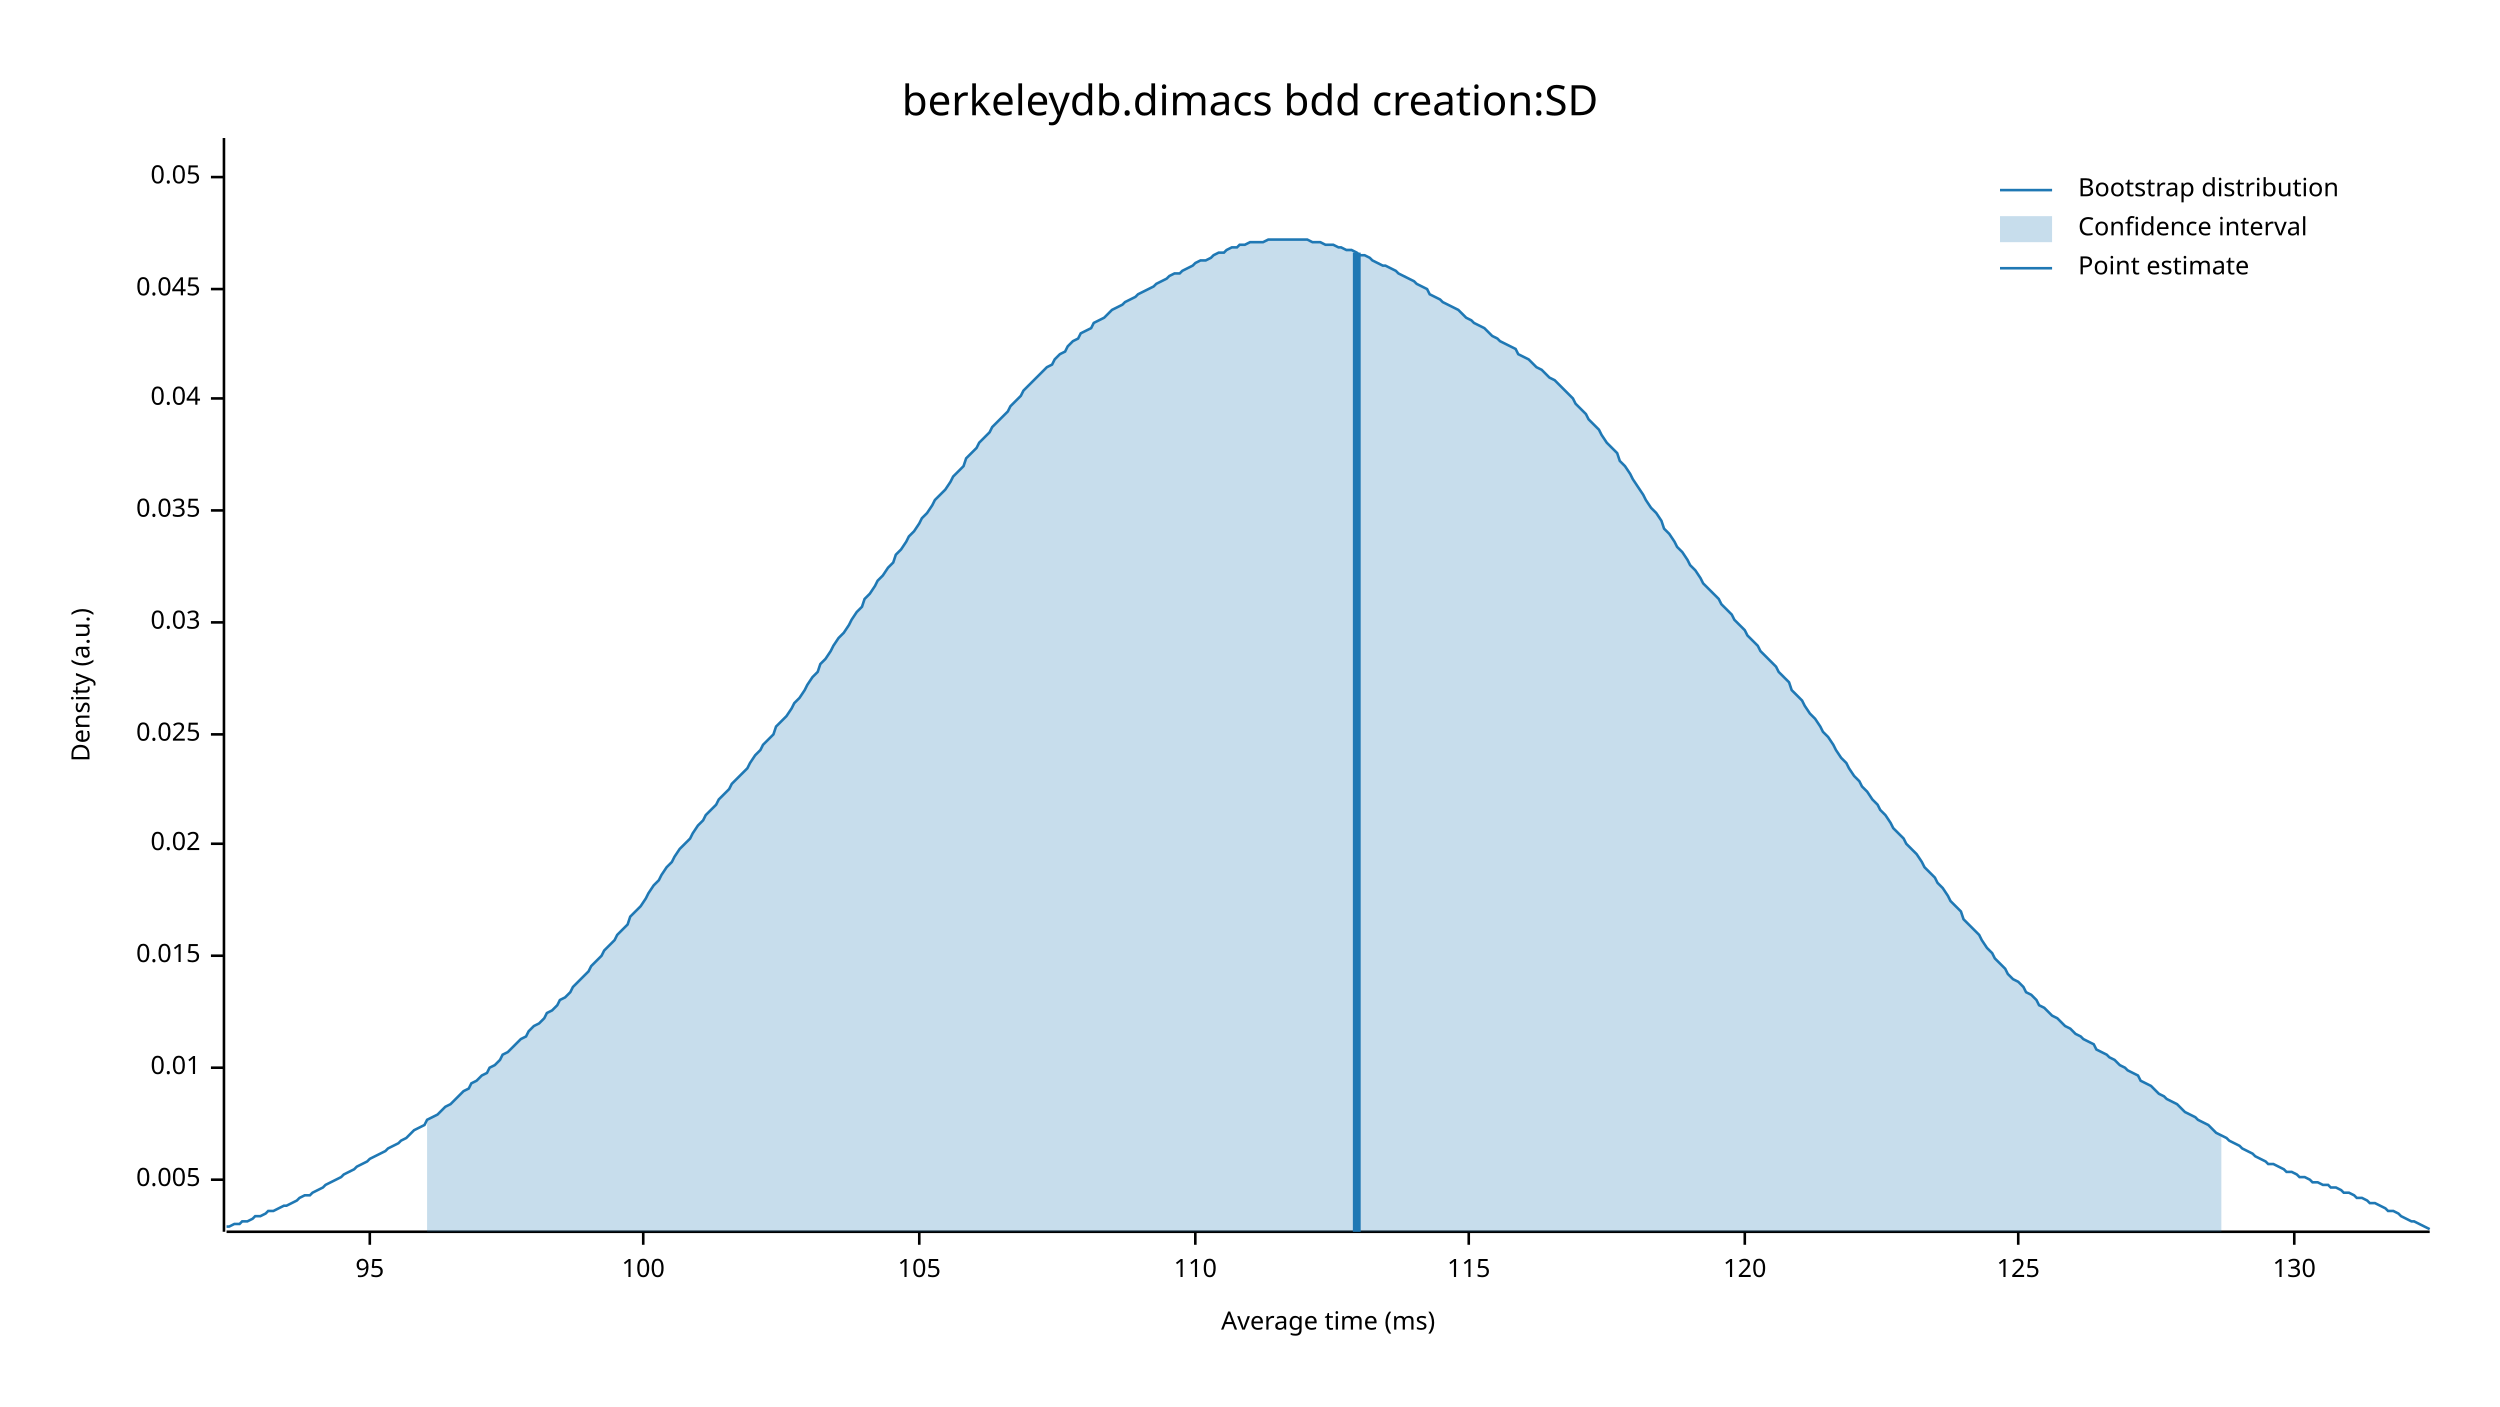
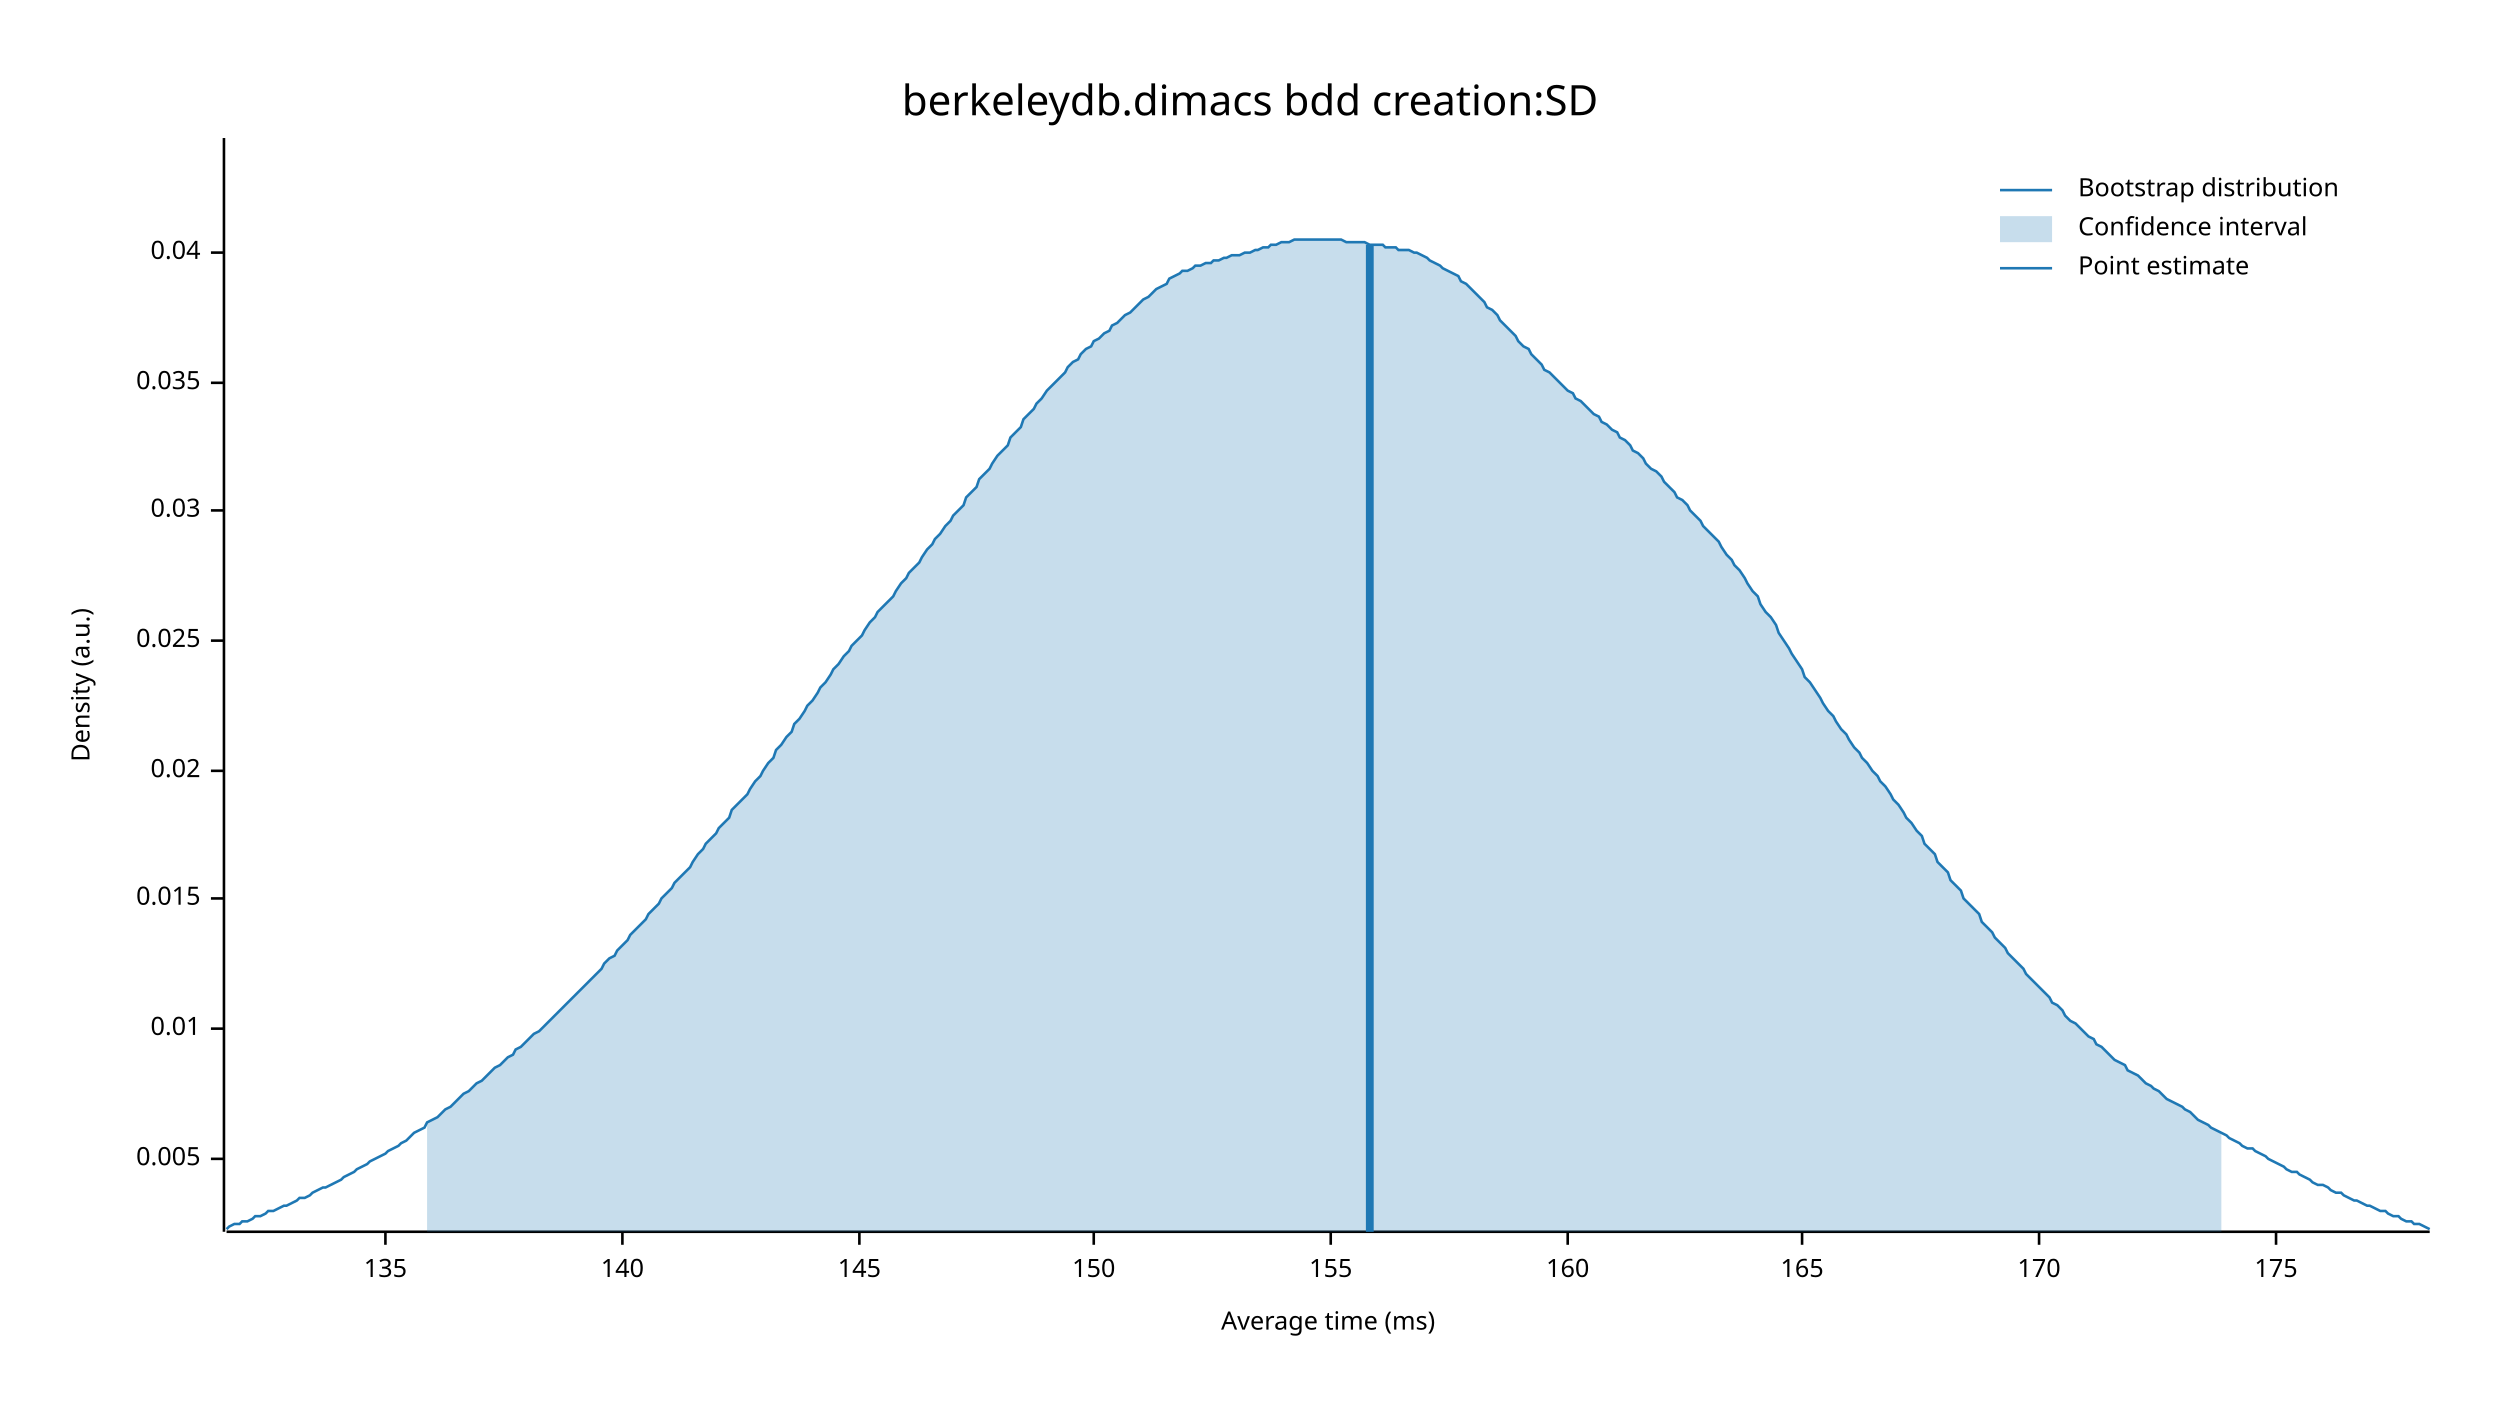
<svg xmlns="http://www.w3.org/2000/svg" width="960" height="540" viewBox="0 0 960 540">
  <text x="480" y="32" dy="0.76em" text-anchor="middle" font-family="sans-serif" font-size="16.129" opacity="1" fill="#000000">
berkeleydb.dimacs bdd creation:SD
</text>
  <text x="27" y="263" dy="0.76em" text-anchor="middle" font-family="sans-serif" font-size="9.677" opacity="1" fill="#000000" transform="rotate(270, 27, 263)">
Density (a.u.)
</text>
  <text x="510" y="513" dy="-0.5ex" text-anchor="middle" font-family="sans-serif" font-size="9.677" opacity="1" fill="#000000">
Average time (ms)
</text>
  <polyline fill="none" opacity="1" stroke="#000000" stroke-width="1" points="86,53 86,473 " />
-   <text x="77" y="453" dy="0.5ex" text-anchor="end" font-family="sans-serif" font-size="9.677" opacity="1" fill="#000000">
+   <text x="77" y="445" dy="0.5ex" text-anchor="end" font-family="sans-serif" font-size="9.677" opacity="1" fill="#000000">
0.005
</text>
-   <polyline fill="none" opacity="1" stroke="#000000" stroke-width="1" points="81,453 86,453 " />
-   <text x="77" y="410" dy="0.5ex" text-anchor="end" font-family="sans-serif" font-size="9.677" opacity="1" fill="#000000">
+   <polyline fill="none" opacity="1" stroke="#000000" stroke-width="1" points="81,445 86,445 " />
+   <text x="77" y="395" dy="0.5ex" text-anchor="end" font-family="sans-serif" font-size="9.677" opacity="1" fill="#000000">
0.01
</text>
-   <polyline fill="none" opacity="1" stroke="#000000" stroke-width="1" points="81,410 86,410 " />
-   <text x="77" y="367" dy="0.5ex" text-anchor="end" font-family="sans-serif" font-size="9.677" opacity="1" fill="#000000">
+   <polyline fill="none" opacity="1" stroke="#000000" stroke-width="1" points="81,395 86,395 " />
+   <text x="77" y="345" dy="0.5ex" text-anchor="end" font-family="sans-serif" font-size="9.677" opacity="1" fill="#000000">
0.015
</text>
-   <polyline fill="none" opacity="1" stroke="#000000" stroke-width="1" points="81,367 86,367 " />
-   <text x="77" y="324" dy="0.5ex" text-anchor="end" font-family="sans-serif" font-size="9.677" opacity="1" fill="#000000">
+   <polyline fill="none" opacity="1" stroke="#000000" stroke-width="1" points="81,345 86,345 " />
+   <text x="77" y="296" dy="0.5ex" text-anchor="end" font-family="sans-serif" font-size="9.677" opacity="1" fill="#000000">
0.02
</text>
-   <polyline fill="none" opacity="1" stroke="#000000" stroke-width="1" points="81,324 86,324 " />
-   <text x="77" y="282" dy="0.5ex" text-anchor="end" font-family="sans-serif" font-size="9.677" opacity="1" fill="#000000">
+   <polyline fill="none" opacity="1" stroke="#000000" stroke-width="1" points="81,296 86,296 " />
+   <text x="77" y="246" dy="0.5ex" text-anchor="end" font-family="sans-serif" font-size="9.677" opacity="1" fill="#000000">
0.025
</text>
-   <polyline fill="none" opacity="1" stroke="#000000" stroke-width="1" points="81,282 86,282 " />
-   <text x="77" y="239" dy="0.5ex" text-anchor="end" font-family="sans-serif" font-size="9.677" opacity="1" fill="#000000">
+   <polyline fill="none" opacity="1" stroke="#000000" stroke-width="1" points="81,246 86,246 " />
+   <text x="77" y="196" dy="0.5ex" text-anchor="end" font-family="sans-serif" font-size="9.677" opacity="1" fill="#000000">
0.03
</text>
-   <polyline fill="none" opacity="1" stroke="#000000" stroke-width="1" points="81,239 86,239 " />
-   <text x="77" y="196" dy="0.5ex" text-anchor="end" font-family="sans-serif" font-size="9.677" opacity="1" fill="#000000">
+   <polyline fill="none" opacity="1" stroke="#000000" stroke-width="1" points="81,196 86,196 " />
+   <text x="77" y="147" dy="0.5ex" text-anchor="end" font-family="sans-serif" font-size="9.677" opacity="1" fill="#000000">
0.035
</text>
-   <polyline fill="none" opacity="1" stroke="#000000" stroke-width="1" points="81,196 86,196 " />
-   <text x="77" y="153" dy="0.5ex" text-anchor="end" font-family="sans-serif" font-size="9.677" opacity="1" fill="#000000">
+   <polyline fill="none" opacity="1" stroke="#000000" stroke-width="1" points="81,147 86,147 " />
+   <text x="77" y="97" dy="0.5ex" text-anchor="end" font-family="sans-serif" font-size="9.677" opacity="1" fill="#000000">
0.04
</text>
-   <polyline fill="none" opacity="1" stroke="#000000" stroke-width="1" points="81,153 86,153 " />
-   <text x="77" y="111" dy="0.5ex" text-anchor="end" font-family="sans-serif" font-size="9.677" opacity="1" fill="#000000">
- 0.045
+   <polyline fill="none" opacity="1" stroke="#000000" stroke-width="1" points="81,97 86,97 " />
+   <polyline fill="none" opacity="1" stroke="#000000" stroke-width="1" points="87,473 933,473 " />
+   <text x="148" y="483" dy="0.76em" text-anchor="middle" font-family="sans-serif" font-size="9.677" opacity="1" fill="#000000">
+ 135
</text>
-   <polyline fill="none" opacity="1" stroke="#000000" stroke-width="1" points="81,111 86,111 " />
-   <text x="77" y="68" dy="0.5ex" text-anchor="end" font-family="sans-serif" font-size="9.677" opacity="1" fill="#000000">
- 0.05
+   <polyline fill="none" opacity="1" stroke="#000000" stroke-width="1" points="148,473 148,478 " />
+   <text x="239" y="483" dy="0.76em" text-anchor="middle" font-family="sans-serif" font-size="9.677" opacity="1" fill="#000000">
+ 140
</text>
-   <polyline fill="none" opacity="1" stroke="#000000" stroke-width="1" points="81,68 86,68 " />
-   <polyline fill="none" opacity="1" stroke="#000000" stroke-width="1" points="87,473 933,473 " />
-   <text x="142" y="483" dy="0.76em" text-anchor="middle" font-family="sans-serif" font-size="9.677" opacity="1" fill="#000000">
- 95
+   <polyline fill="none" opacity="1" stroke="#000000" stroke-width="1" points="239,473 239,478 " />
+   <text x="330" y="483" dy="0.76em" text-anchor="middle" font-family="sans-serif" font-size="9.677" opacity="1" fill="#000000">
+ 145
</text>
-   <polyline fill="none" opacity="1" stroke="#000000" stroke-width="1" points="142,473 142,478 " />
-   <text x="247" y="483" dy="0.76em" text-anchor="middle" font-family="sans-serif" font-size="9.677" opacity="1" fill="#000000">
- 100
+   <polyline fill="none" opacity="1" stroke="#000000" stroke-width="1" points="330,473 330,478 " />
+   <text x="420" y="483" dy="0.76em" text-anchor="middle" font-family="sans-serif" font-size="9.677" opacity="1" fill="#000000">
+ 150
</text>
-   <polyline fill="none" opacity="1" stroke="#000000" stroke-width="1" points="247,473 247,478 " />
-   <text x="353" y="483" dy="0.76em" text-anchor="middle" font-family="sans-serif" font-size="9.677" opacity="1" fill="#000000">
- 105
+   <polyline fill="none" opacity="1" stroke="#000000" stroke-width="1" points="420,473 420,478 " />
+   <text x="511" y="483" dy="0.76em" text-anchor="middle" font-family="sans-serif" font-size="9.677" opacity="1" fill="#000000">
+ 155
</text>
-   <polyline fill="none" opacity="1" stroke="#000000" stroke-width="1" points="353,473 353,478 " />
-   <text x="459" y="483" dy="0.76em" text-anchor="middle" font-family="sans-serif" font-size="9.677" opacity="1" fill="#000000">
- 110
+   <polyline fill="none" opacity="1" stroke="#000000" stroke-width="1" points="511,473 511,478 " />
+   <text x="602" y="483" dy="0.76em" text-anchor="middle" font-family="sans-serif" font-size="9.677" opacity="1" fill="#000000">
+ 160
</text>
-   <polyline fill="none" opacity="1" stroke="#000000" stroke-width="1" points="459,473 459,478 " />
-   <text x="564" y="483" dy="0.76em" text-anchor="middle" font-family="sans-serif" font-size="9.677" opacity="1" fill="#000000">
- 115
+   <polyline fill="none" opacity="1" stroke="#000000" stroke-width="1" points="602,473 602,478 " />
+   <text x="692" y="483" dy="0.76em" text-anchor="middle" font-family="sans-serif" font-size="9.677" opacity="1" fill="#000000">
+ 165
</text>
-   <polyline fill="none" opacity="1" stroke="#000000" stroke-width="1" points="564,473 564,478 " />
-   <text x="670" y="483" dy="0.76em" text-anchor="middle" font-family="sans-serif" font-size="9.677" opacity="1" fill="#000000">
- 120
+   <polyline fill="none" opacity="1" stroke="#000000" stroke-width="1" points="692,473 692,478 " />
+   <text x="783" y="483" dy="0.76em" text-anchor="middle" font-family="sans-serif" font-size="9.677" opacity="1" fill="#000000">
+ 170
</text>
-   <polyline fill="none" opacity="1" stroke="#000000" stroke-width="1" points="670,473 670,478 " />
-   <text x="775" y="483" dy="0.76em" text-anchor="middle" font-family="sans-serif" font-size="9.677" opacity="1" fill="#000000">
- 125
+   <polyline fill="none" opacity="1" stroke="#000000" stroke-width="1" points="783,473 783,478 " />
+   <text x="874" y="483" dy="0.76em" text-anchor="middle" font-family="sans-serif" font-size="9.677" opacity="1" fill="#000000">
+ 175
</text>
-   <polyline fill="none" opacity="1" stroke="#000000" stroke-width="1" points="775,473 775,478 " />
-   <text x="881" y="483" dy="0.76em" text-anchor="middle" font-family="sans-serif" font-size="9.677" opacity="1" fill="#000000">
- 130
- </text>
-   <polyline fill="none" opacity="1" stroke="#000000" stroke-width="1" points="881,473 881,478 " />
-   <polyline fill="none" opacity="1" stroke="#1F78B4" stroke-width="1" points="87,471 88,471 90,470 92,470 93,469 95,469 97,468 98,467 100,467 102,466 103,465 105,465 107,464 109,463 110,463 112,462 114,461 115,460 117,459 119,459 120,458 122,457 124,456 125,455 127,454 129,453 131,452 132,451 134,450 136,449 137,448 139,447 141,446 142,445 144,444 146,443 148,442 149,441 151,440 153,439 154,438 156,437 158,435 159,434 161,433 163,432 164,430 166,429 168,428 170,426 171,425 173,424 175,422 176,421 178,419 180,418 181,416 183,415 185,413 187,412 188,410 190,409 192,407 193,405 195,404 197,402 198,401 200,399 202,398 203,396 205,394 207,393 209,391 210,389 212,388 214,386 215,384 217,383 219,381 220,379 222,377 224,375 226,373 227,371 229,369 231,367 232,365 234,363 236,361 237,359 239,357 241,355 242,352 244,350 246,348 248,345 249,343 251,340 253,338 254,336 256,333 258,331 259,329 261,326 263,324 265,322 266,320 268,317 270,315 271,313 273,311 275,309 276,307 278,305 280,303 281,301 283,299 285,297 287,295 288,293 290,290 292,288 293,286 295,284 297,282 298,279 300,277 302,275 304,272 305,270 307,268 309,265 310,263 312,260 314,258 315,255 317,253 319,250 320,248 322,245 324,243 326,240 327,238 329,235 331,233 332,230 334,228 336,225 337,223 339,221 341,218 343,216 344,213 346,211 348,208 349,206 351,204 353,201 354,199 356,197 358,194 359,192 361,190 363,188 365,185 366,183 368,181 370,179 371,176 373,174 375,172 376,170 378,168 380,166 381,164 383,162 385,160 387,158 388,156 390,154 392,152 393,150 395,148 397,146 398,145 400,143 402,141 404,140 405,138 407,136 409,135 410,133 412,131 414,130 415,128 417,127 419,126 420,124 422,123 424,122 426,120 427,119 429,118 431,117 432,116 434,115 436,114 437,113 439,112 441,111 443,110 444,109 446,108 448,107 449,106 451,105 453,105 454,104 456,103 458,102 459,101 461,100 463,100 465,99 466,98 468,97 470,97 471,96 473,95 475,95 476,94 478,94 480,93 482,93 483,93 485,93 487,92 488,92 490,92 492,92 493,92 495,92 497,92 498,92 500,92 502,92 504,93 505,93 507,93 509,94 510,94 512,94 514,95 515,95 517,96 519,96 521,97 522,98 524,98 526,99 527,100 529,101 531,102 532,102 534,103 536,104 537,105 539,106 541,107 543,108 544,109 546,110 548,111 549,113 551,114 553,115 554,116 556,117 558,118 560,119 561,120 563,122 565,123 566,124 568,125 570,126 571,127 573,129 575,130 576,131 578,132 580,133 582,134 583,136 585,137 587,138 588,139 590,141 592,142 593,143 595,145 597,146 599,148 600,149 602,151 604,153 605,155 607,157 609,159 610,161 612,163 614,165 615,167 617,170 619,172 621,174 622,177 624,179 626,182 627,184 629,187 631,190 632,192 634,195 636,197 638,200 639,203 641,205 643,208 644,210 646,212 648,215 649,217 651,219 653,222 654,224 656,226 658,228 660,230 661,232 663,234 665,236 666,238 668,240 670,242 671,244 673,246 675,248 676,250 678,252 680,254 682,256 683,258 685,260 687,262 688,265 690,267 692,269 693,271 695,274 697,276 699,279 700,281 702,283 704,286 705,288 707,291 709,293 710,295 712,298 714,300 715,302 717,304 719,307 721,309 722,311 724,313 726,316 727,318 729,320 731,322 732,324 734,326 736,328 738,331 739,333 741,335 743,337 744,339 746,341 748,344 749,346 751,348 753,350 754,353 756,355 758,357 760,359 761,361 763,364 765,366 766,368 768,370 770,372 771,374 773,376 775,377 777,379 778,381 780,382 782,384 783,386 785,387 787,389 788,390 790,391 792,393 793,394 795,395 797,397 799,398 800,399 802,400 804,401 805,403 807,404 809,405 810,406 812,407 814,409 816,410 817,411 819,412 821,413 822,415 824,416 826,417 827,418 829,420 831,421 832,422 834,423 836,424 838,426 839,427 841,428 843,429 844,430 846,431 848,432 849,433 851,435 853,436 855,437 856,438 858,439 860,440 861,441 863,442 865,443 866,444 868,445 870,446 871,447 873,447 875,448 877,449 878,450 880,450 882,451 883,452 885,452 887,453 888,454 890,454 892,455 894,455 895,456 897,456 899,457 900,458 902,458 904,459 905,460 907,460 909,461 910,462 912,462 914,463 916,464 917,465 919,465 921,466 922,467 924,468 926,469 927,469 929,470 931,471 933,472 " />
-   <polygon opacity="0.25" fill="#1F78B4" points="164,430 166,429 168,428 170,426 171,425 173,424 175,422 176,421 178,419 180,418 181,416 183,415 185,413 187,412 188,410 190,409 192,407 193,405 195,404 197,402 198,401 200,399 202,398 203,396 205,394 207,393 209,391 210,389 212,388 214,386 215,384 217,383 219,381 220,379 222,377 224,375 226,373 227,371 229,369 231,367 232,365 234,363 236,361 237,359 239,357 241,355 242,352 244,350 246,348 248,345 249,343 251,340 253,338 254,336 256,333 258,331 259,329 261,326 263,324 265,322 266,320 268,317 270,315 271,313 273,311 275,309 276,307 278,305 280,303 281,301 283,299 285,297 287,295 288,293 290,290 292,288 293,286 295,284 297,282 298,279 300,277 302,275 304,272 305,270 307,268 309,265 310,263 312,260 314,258 315,255 317,253 319,250 320,248 322,245 324,243 326,240 327,238 329,235 331,233 332,230 334,228 336,225 337,223 339,221 341,218 343,216 344,213 346,211 348,208 349,206 351,204 353,201 354,199 356,197 358,194 359,192 361,190 363,188 365,185 366,183 368,181 370,179 371,176 373,174 375,172 376,170 378,168 380,166 381,164 383,162 385,160 387,158 388,156 390,154 392,152 393,150 395,148 397,146 398,145 400,143 402,141 404,140 405,138 407,136 409,135 410,133 412,131 414,130 415,128 417,127 419,126 420,124 422,123 424,122 426,120 427,119 429,118 431,117 432,116 434,115 436,114 437,113 439,112 441,111 443,110 444,109 446,108 448,107 449,106 451,105 453,105 454,104 456,103 458,102 459,101 461,100 463,100 465,99 466,98 468,97 470,97 471,96 473,95 475,95 476,94 478,94 480,93 482,93 483,93 485,93 487,92 488,92 490,92 492,92 493,92 495,92 497,92 498,92 500,92 502,92 504,93 505,93 507,93 509,94 510,94 512,94 514,95 515,95 517,96 519,96 521,97 522,98 524,98 526,99 527,100 529,101 531,102 532,102 534,103 536,104 537,105 539,106 541,107 543,108 544,109 546,110 548,111 549,113 551,114 553,115 554,116 556,117 558,118 560,119 561,120 563,122 565,123 566,124 568,125 570,126 571,127 573,129 575,130 576,131 578,132 580,133 582,134 583,136 585,137 587,138 588,139 590,141 592,142 593,143 595,145 597,146 599,148 600,149 602,151 604,153 605,155 607,157 609,159 610,161 612,163 614,165 615,167 617,170 619,172 621,174 622,177 624,179 626,182 627,184 629,187 631,190 632,192 634,195 636,197 638,200 639,203 641,205 643,208 644,210 646,212 648,215 649,217 651,219 653,222 654,224 656,226 658,228 660,230 661,232 663,234 665,236 666,238 668,240 670,242 671,244 673,246 675,248 676,250 678,252 680,254 682,256 683,258 685,260 687,262 688,265 690,267 692,269 693,271 695,274 697,276 699,279 700,281 702,283 704,286 705,288 707,291 709,293 710,295 712,298 714,300 715,302 717,304 719,307 721,309 722,311 724,313 726,316 727,318 729,320 731,322 732,324 734,326 736,328 738,331 739,333 741,335 743,337 744,339 746,341 748,344 749,346 751,348 753,350 754,353 756,355 758,357 760,359 761,361 763,364 765,366 766,368 768,370 770,372 771,374 773,376 775,377 777,379 778,381 780,382 782,384 783,386 785,387 787,389 788,390 790,391 792,393 793,394 795,395 797,397 799,398 800,399 802,400 804,401 805,403 807,404 809,405 810,406 812,407 814,409 816,410 817,411 819,412 821,413 822,415 824,416 826,417 827,418 829,420 831,421 832,422 834,423 836,424 838,426 839,427 841,428 843,429 844,430 846,431 848,432 849,433 851,435 853,436 853,473 164,473 " />
-   <polyline fill="none" opacity="1" stroke="#1F78B4" stroke-width="3" points="521,473 521,97 " />
+   <polyline fill="none" opacity="1" stroke="#000000" stroke-width="1" points="874,473 874,478 " />
+   <polyline fill="none" opacity="1" stroke="#1F78B4" stroke-width="1" points="87,472 88,471 90,470 92,470 93,469 95,469 97,468 98,467 100,467 102,466 103,465 105,465 107,464 109,463 110,463 112,462 114,461 115,460 117,460 119,459 120,458 122,457 124,456 125,456 127,455 129,454 131,453 132,452 134,451 136,450 137,449 139,448 141,447 142,446 144,445 146,444 148,443 149,442 151,441 153,440 154,439 156,438 158,436 159,435 161,434 163,433 164,431 166,430 168,429 170,427 171,426 173,425 175,423 176,422 178,420 180,419 181,418 183,416 185,415 187,413 188,412 190,410 192,409 193,408 195,406 197,405 198,403 200,402 202,400 203,399 205,397 207,396 209,394 210,393 212,391 214,389 215,388 217,386 219,384 220,383 222,381 224,379 226,377 227,376 229,374 231,372 232,370 234,368 236,367 237,365 239,363 241,361 242,359 244,357 246,355 248,353 249,351 251,349 253,347 254,345 256,343 258,341 259,339 261,337 263,335 265,333 266,331 268,328 270,326 271,324 273,322 275,320 276,318 278,316 280,314 281,311 283,309 285,307 287,305 288,303 290,300 292,298 293,296 295,293 297,291 298,288 300,286 302,283 304,281 305,278 307,276 309,273 310,271 312,269 314,266 315,264 317,262 319,259 320,257 322,255 324,252 326,250 327,248 329,246 331,244 332,242 334,239 336,237 337,235 339,233 341,231 343,229 344,227 346,224 348,222 349,220 351,218 353,216 354,214 356,211 358,209 359,207 361,205 363,202 365,200 366,198 368,196 370,194 371,191 373,189 375,187 376,184 378,182 380,180 381,178 383,175 385,173 387,171 388,168 390,166 392,164 393,161 395,159 397,157 398,155 400,153 402,150 404,148 405,147 407,145 409,143 410,141 412,139 414,138 415,136 417,134 419,133 420,131 422,130 424,128 426,127 427,125 429,124 431,122 432,121 434,120 436,118 437,117 439,115 441,114 443,112 444,111 446,110 448,109 449,107 451,106 453,105 454,104 456,104 458,103 459,102 461,102 463,101 465,101 466,100 468,100 470,99 471,99 473,98 475,98 476,98 478,97 480,97 482,96 483,96 485,95 487,95 488,94 490,94 492,93 493,93 495,93 497,92 498,92 500,92 502,92 504,92 505,92 507,92 509,92 510,92 512,92 514,92 515,92 517,93 519,93 521,93 522,93 524,93 526,94 527,94 529,94 531,94 532,95 534,95 536,95 537,96 539,96 541,96 543,97 544,97 546,98 548,99 549,100 551,101 553,102 554,103 556,104 558,105 560,106 561,108 563,109 565,111 566,112 568,114 570,116 571,118 573,119 575,121 576,123 578,125 580,127 582,129 583,131 585,133 587,134 588,136 590,138 592,140 593,142 595,143 597,145 599,147 600,148 602,150 604,151 605,153 607,154 609,156 610,157 612,159 614,160 615,162 617,163 619,165 621,166 622,168 624,169 626,171 627,173 629,174 631,176 632,178 634,180 636,181 638,183 639,185 641,187 643,189 644,191 646,192 648,194 649,196 651,198 653,200 654,202 656,204 658,206 660,208 661,210 663,213 665,215 666,217 668,219 670,222 671,224 673,227 675,229 676,232 678,235 680,237 682,240 683,243 685,246 687,249 688,251 690,254 692,257 693,260 695,262 697,265 699,268 700,270 702,273 704,275 705,277 707,280 709,282 710,284 712,287 714,289 715,291 717,293 719,296 721,298 722,300 724,302 726,305 727,307 729,309 731,312 732,314 734,316 736,319 738,321 739,324 741,326 743,328 744,331 746,333 748,335 749,338 751,340 753,342 754,345 756,347 758,349 760,351 761,354 763,356 765,358 766,360 768,362 770,364 771,366 773,368 775,370 777,372 778,374 780,376 782,378 783,379 785,381 787,383 788,385 790,386 792,388 793,390 795,392 797,393 799,395 800,396 802,398 804,399 805,401 807,402 809,404 810,405 812,407 814,408 816,409 817,411 819,412 821,413 822,414 824,416 826,417 827,418 829,419 831,421 832,422 834,423 836,424 838,425 839,426 841,427 843,429 844,430 846,431 848,432 849,433 851,434 853,435 855,436 856,437 858,438 860,439 861,440 863,441 865,441 866,442 868,443 870,444 871,445 873,446 875,447 877,448 878,449 880,450 882,450 883,451 885,452 887,453 888,454 890,455 892,455 894,456 895,457 897,458 899,458 900,459 902,460 904,461 905,461 907,462 909,463 910,463 912,464 914,465 916,465 917,466 919,467 921,467 922,468 924,469 926,469 927,470 929,470 931,471 933,472 " />
+   <polygon opacity="0.25" fill="#1F78B4" points="164,431 166,430 168,429 170,427 171,426 173,425 175,423 176,422 178,420 180,419 181,418 183,416 185,415 187,413 188,412 190,410 192,409 193,408 195,406 197,405 198,403 200,402 202,400 203,399 205,397 207,396 209,394 210,393 212,391 214,389 215,388 217,386 219,384 220,383 222,381 224,379 226,377 227,376 229,374 231,372 232,370 234,368 236,367 237,365 239,363 241,361 242,359 244,357 246,355 248,353 249,351 251,349 253,347 254,345 256,343 258,341 259,339 261,337 263,335 265,333 266,331 268,328 270,326 271,324 273,322 275,320 276,318 278,316 280,314 281,311 283,309 285,307 287,305 288,303 290,300 292,298 293,296 295,293 297,291 298,288 300,286 302,283 304,281 305,278 307,276 309,273 310,271 312,269 314,266 315,264 317,262 319,259 320,257 322,255 324,252 326,250 327,248 329,246 331,244 332,242 334,239 336,237 337,235 339,233 341,231 343,229 344,227 346,224 348,222 349,220 351,218 353,216 354,214 356,211 358,209 359,207 361,205 363,202 365,200 366,198 368,196 370,194 371,191 373,189 375,187 376,184 378,182 380,180 381,178 383,175 385,173 387,171 388,168 390,166 392,164 393,161 395,159 397,157 398,155 400,153 402,150 404,148 405,147 407,145 409,143 410,141 412,139 414,138 415,136 417,134 419,133 420,131 422,130 424,128 426,127 427,125 429,124 431,122 432,121 434,120 436,118 437,117 439,115 441,114 443,112 444,111 446,110 448,109 449,107 451,106 453,105 454,104 456,104 458,103 459,102 461,102 463,101 465,101 466,100 468,100 470,99 471,99 473,98 475,98 476,98 478,97 480,97 482,96 483,96 485,95 487,95 488,94 490,94 492,93 493,93 495,93 497,92 498,92 500,92 502,92 504,92 505,92 507,92 509,92 510,92 512,92 514,92 515,92 517,93 519,93 521,93 522,93 524,93 526,94 527,94 529,94 531,94 532,95 534,95 536,95 537,96 539,96 541,96 543,97 544,97 546,98 548,99 549,100 551,101 553,102 554,103 556,104 558,105 560,106 561,108 563,109 565,111 566,112 568,114 570,116 571,118 573,119 575,121 576,123 578,125 580,127 582,129 583,131 585,133 587,134 588,136 590,138 592,140 593,142 595,143 597,145 599,147 600,148 602,150 604,151 605,153 607,154 609,156 610,157 612,159 614,160 615,162 617,163 619,165 621,166 622,168 624,169 626,171 627,173 629,174 631,176 632,178 634,180 636,181 638,183 639,185 641,187 643,189 644,191 646,192 648,194 649,196 651,198 653,200 654,202 656,204 658,206 660,208 661,210 663,213 665,215 666,217 668,219 670,222 671,224 673,227 675,229 676,232 678,235 680,237 682,240 683,243 685,246 687,249 688,251 690,254 692,257 693,260 695,262 697,265 699,268 700,270 702,273 704,275 705,277 707,280 709,282 710,284 712,287 714,289 715,291 717,293 719,296 721,298 722,300 724,302 726,305 727,307 729,309 731,312 732,314 734,316 736,319 738,321 739,324 741,326 743,328 744,331 746,333 748,335 749,338 751,340 753,342 754,345 756,347 758,349 760,351 761,354 763,356 765,358 766,360 768,362 770,364 771,366 773,368 775,370 777,372 778,374 780,376 782,378 783,379 785,381 787,383 788,385 790,386 792,388 793,390 795,392 797,393 799,395 800,396 802,398 804,399 805,401 807,402 809,404 810,405 812,407 814,408 816,409 817,411 819,412 821,413 822,414 824,416 826,417 827,418 829,419 831,421 832,422 834,423 836,424 838,425 839,426 841,427 843,429 844,430 846,431 848,432 849,433 851,434 853,435 853,473 164,473 " />
+   <polyline fill="none" opacity="1" stroke="#1F78B4" stroke-width="3" points="526,473 526,94 " />
  <text x="798" y="68" dy="0.76em" text-anchor="start" font-family="sans-serif" font-size="9.677" opacity="1" fill="#000000">
Bootstrap distribution
</text>
  <text x="798" y="83" dy="0.76em" text-anchor="start" font-family="sans-serif" font-size="9.677" opacity="1" fill="#000000">
Confidence interval
</text>
  <text x="798" y="98" dy="0.76em" text-anchor="start" font-family="sans-serif" font-size="9.677" opacity="1" fill="#000000">
Point estimate
</text>
  <polyline fill="none" opacity="1" stroke="#1F78B4" stroke-width="1" points="768,73 788,73 " />
  <rect x="768" y="83" width="20" height="10" opacity="0.25" fill="#1F78B4" stroke="none" />
  <polyline fill="none" opacity="1" stroke="#1F78B4" stroke-width="1" points="768,103 788,103 " />
</svg>
